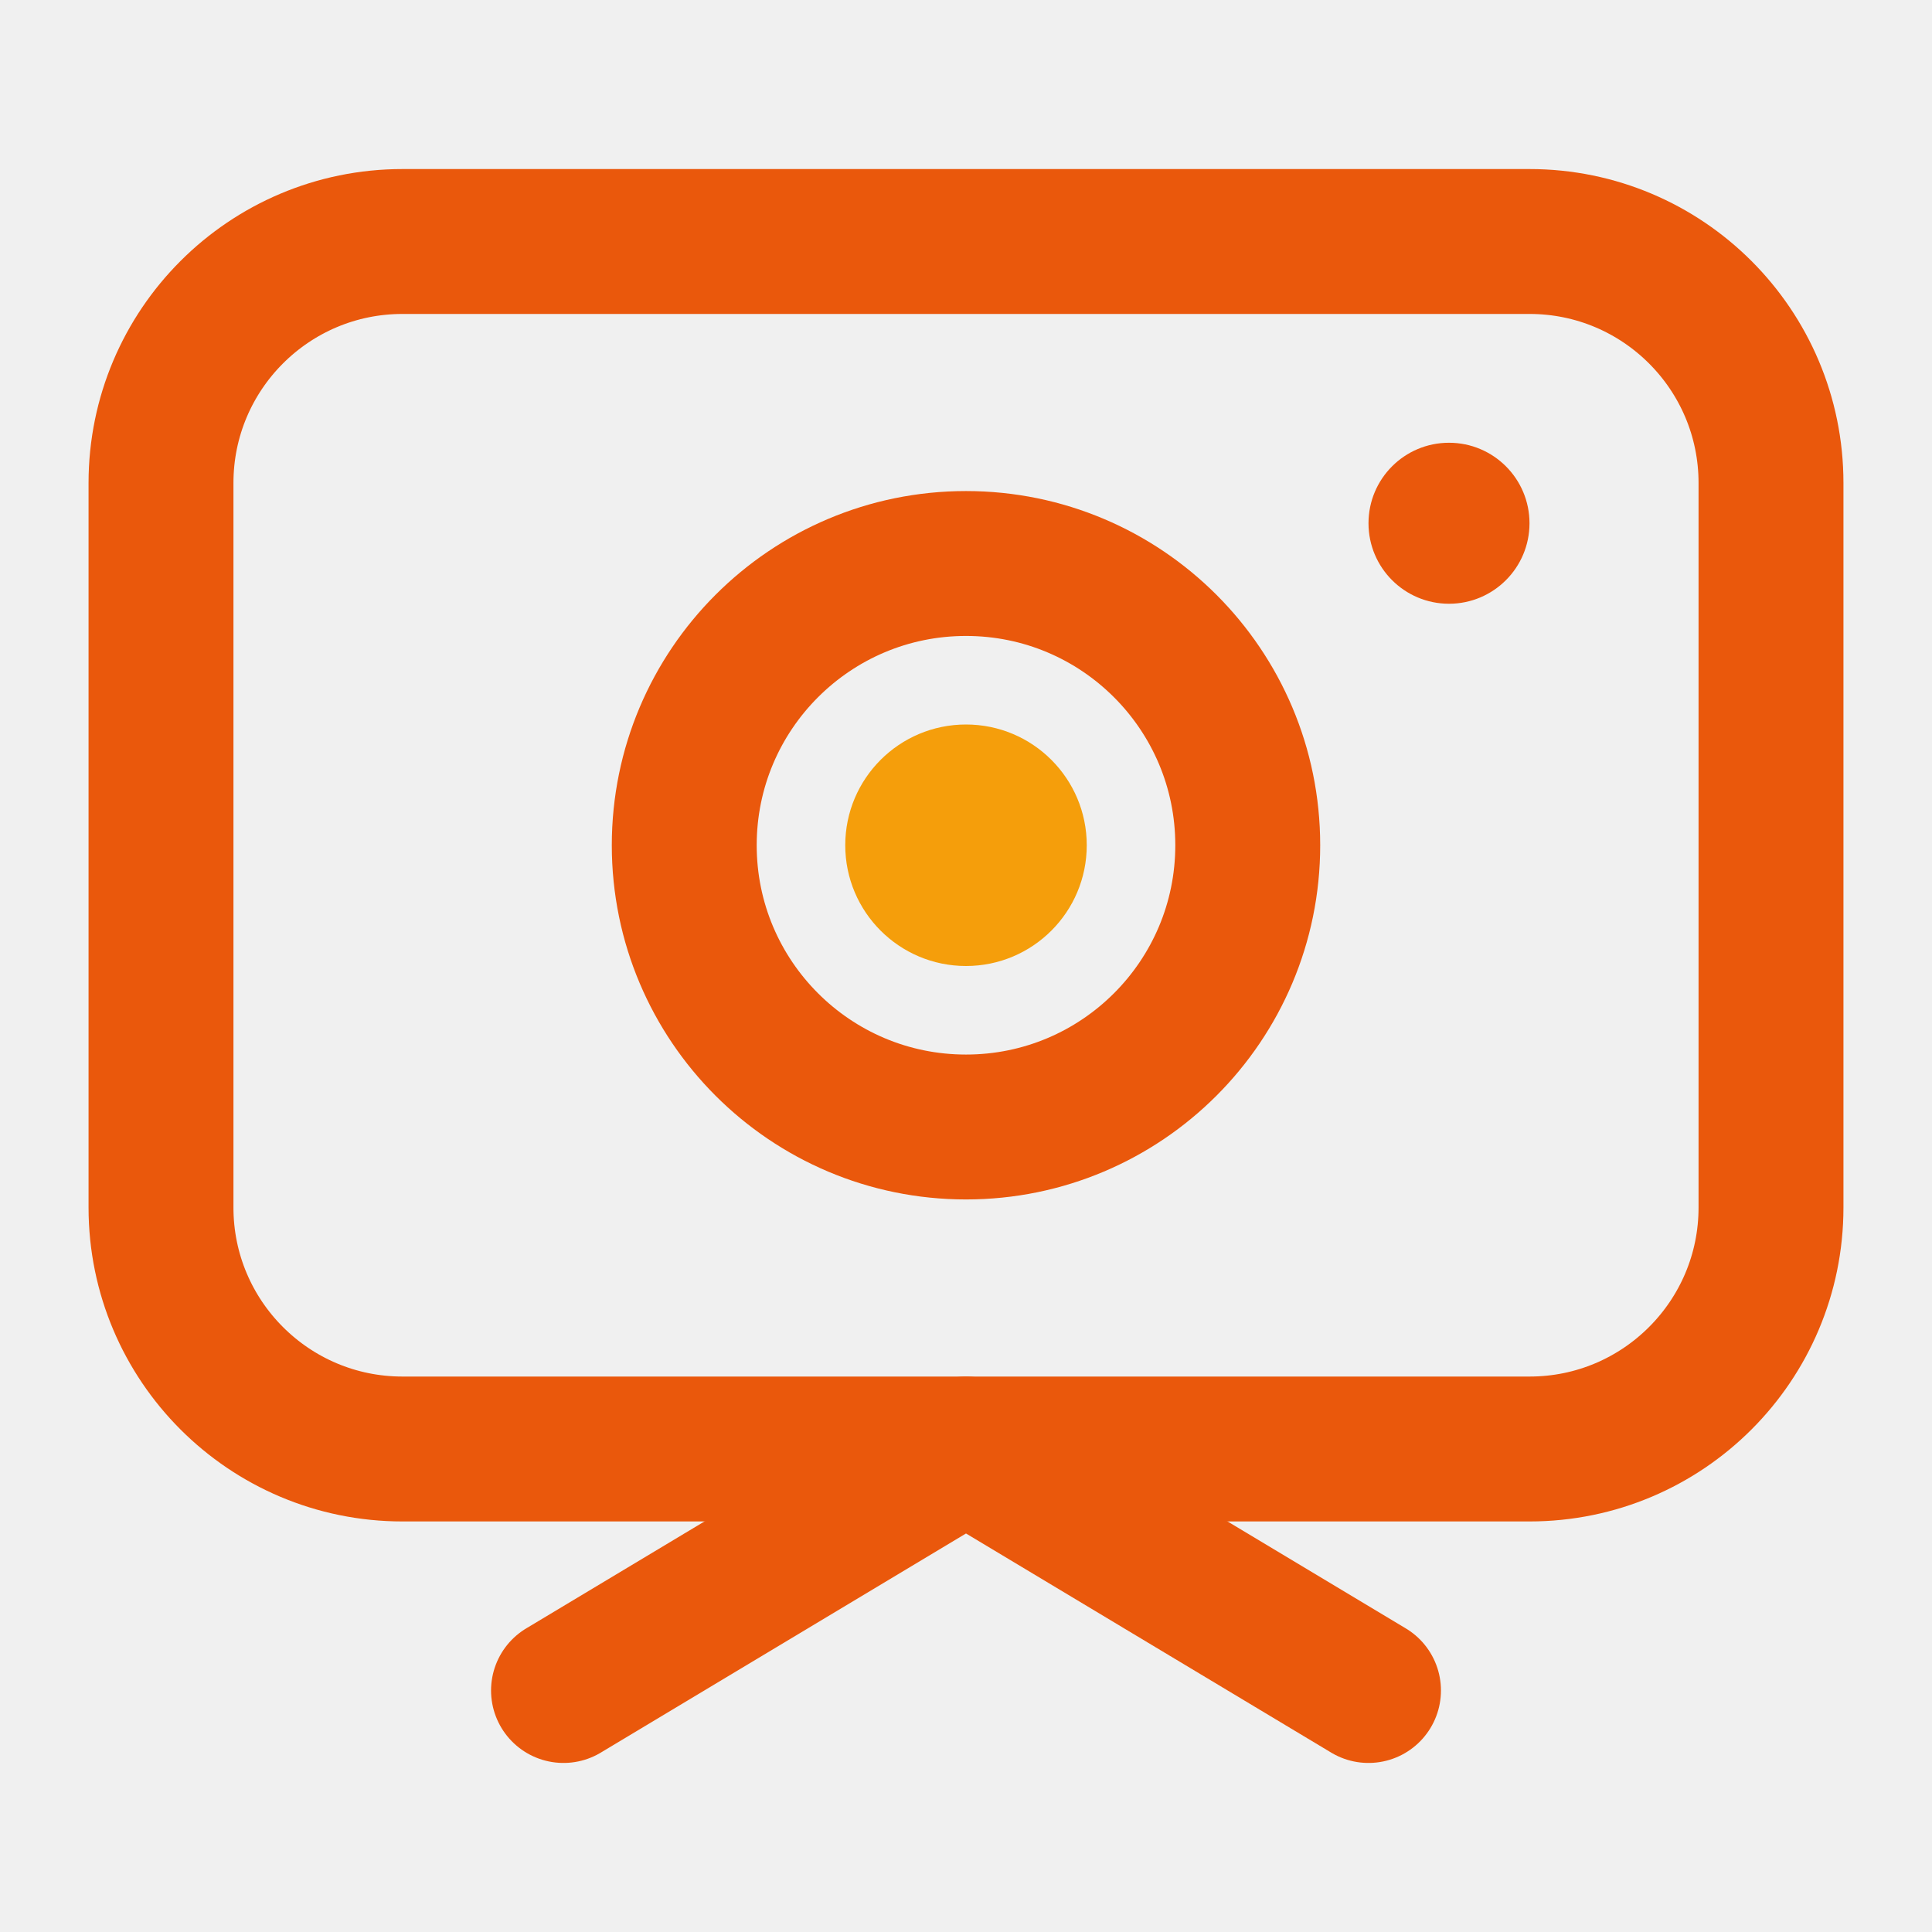
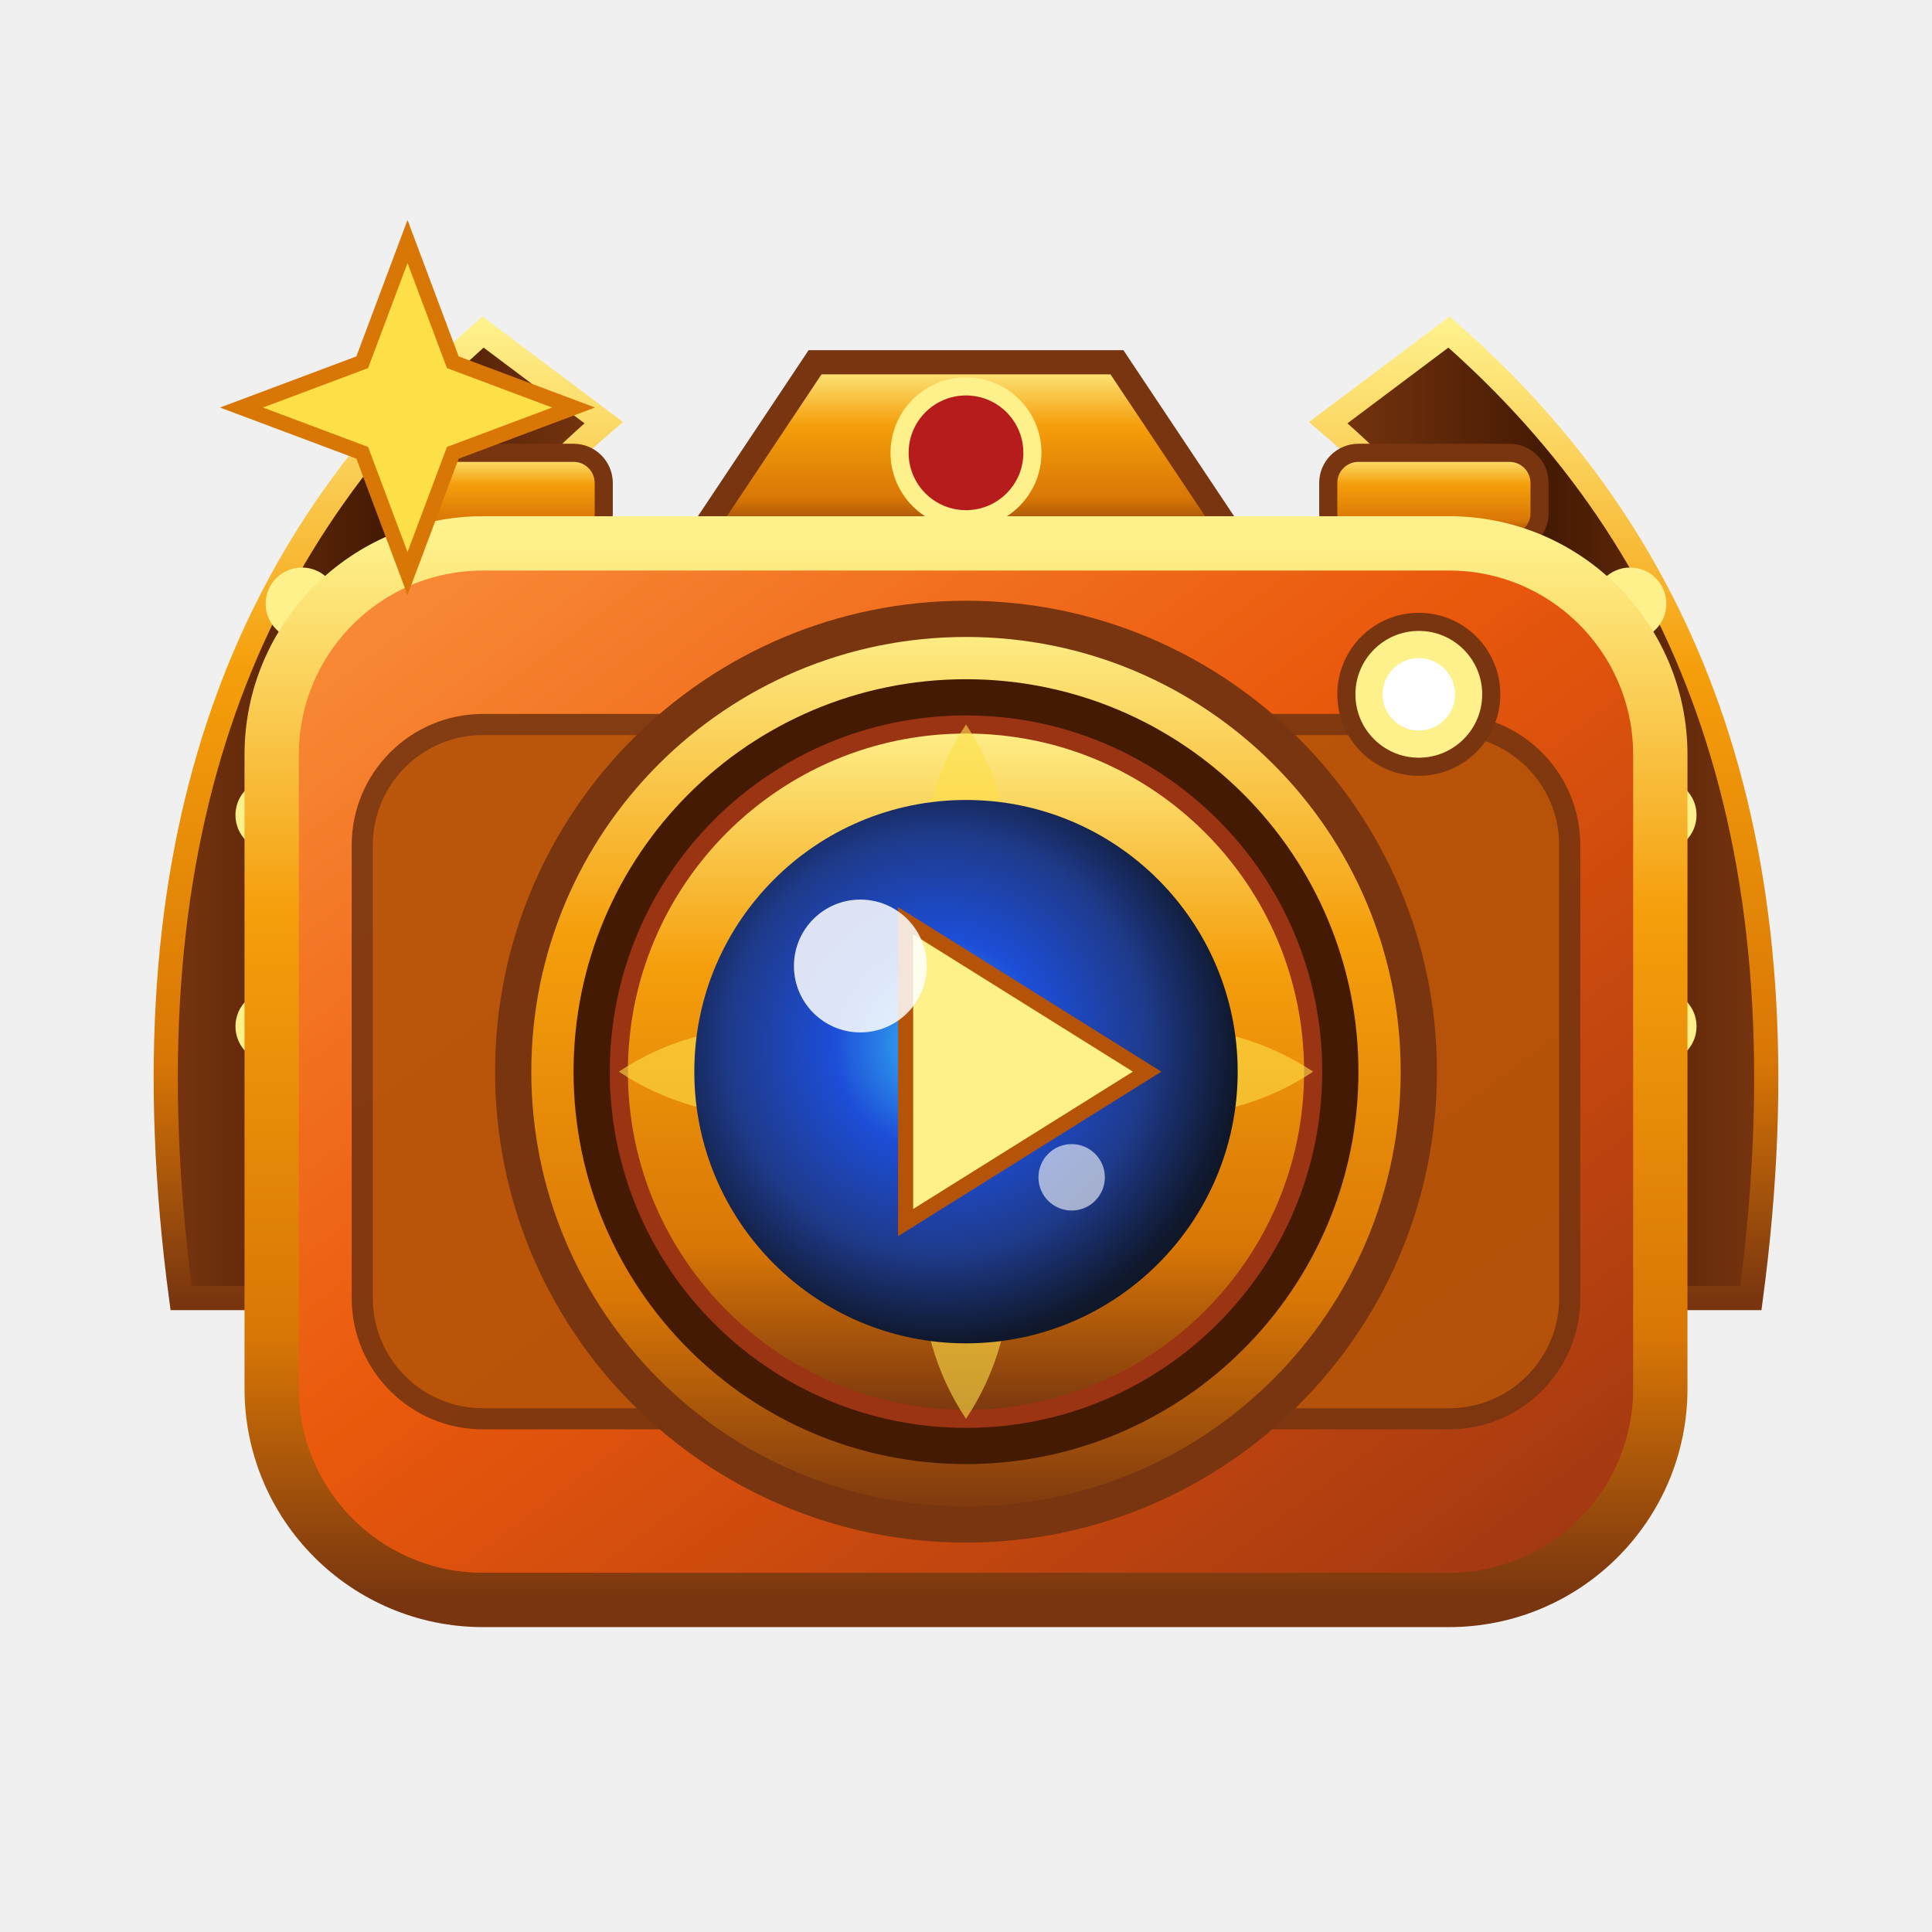
- <svg xmlns="http://www.w3.org/2000/svg" viewBox="0 0 24 24" width="24" height="24" fill="none" stroke="#ea580c" stroke-width="1.8" stroke-linecap="round" stroke-linejoin="round" role="img" aria-label="Media">
-   <rect x="2" y="3" width="20" height="15" rx="3" ry="3" />
-   <circle cx="12" cy="10.5" r="3.5" />
-   <circle cx="12" cy="10.5" r="1.5" fill="#f59e0b" stroke="none" />
-   <circle cx="18" cy="6.5" r="1" fill="#ea580c" stroke="none" />
-   <path d="M7 21L12 18L17 21" />
+ <svg xmlns="http://www.w3.org/2000/svg" viewBox="0 0 64 64" width="64" height="64" role="img" aria-label="Media Photos Videos &amp; Gallery">
+   <defs>
+     <radialGradient id="med_lens" cx="45%" cy="45%" r="55%">
+       <stop offset="0%" stop-color="#38BDF8" />
+       <stop offset="35%" stop-color="#1D4ED8" />
+       <stop offset="70%" stop-color="#1E3A8A" />
+       <stop offset="100%" stop-color="#0F172A" />
+     </radialGradient>
+     <linearGradient id="med_gold" x1="0%" y1="0%" x2="0%" y2="100%">
+       <stop offset="0%" stop-color="#FEF08A" />
+       <stop offset="35%" stop-color="#F59E0B" />
+       <stop offset="75%" stop-color="#D97706" />
+       <stop offset="100%" stop-color="#78350F" />
+     </linearGradient>
+     <linearGradient id="med_body" x1="0%" y1="0%" x2="100%" y2="100%">
+       <stop offset="0%" stop-color="#FB923C" />
+       <stop offset="45%" stop-color="#EA580C" />
+       <stop offset="100%" stop-color="#9A3412" />
+     </linearGradient>
+     <linearGradient id="med_film" x1="0%" y1="0%" x2="100%" y2="0%">
+       <stop offset="0%" stop-color="#78350F" />
+       <stop offset="50%" stop-color="#451A03" />
+       <stop offset="100%" stop-color="#78350F" />
+     </linearGradient>
+   </defs>
+   <path d="M 6 43 C 4 28 8 18 16 11 L 20 14 C 13 20 10 28 12 43 Z" fill="url(#med_film)" stroke="url(#med_gold)" stroke-width="0.8" />
+   <circle cx="10" cy="20" r="1.2" fill="#FEF08A" />
+   <circle cx="9" cy="27" r="1.2" fill="#FEF08A" />
+   <circle cx="9" cy="34" r="1.2" fill="#FEF08A" />
+   <path d="M 58 43 C 60 28 56 18 48 11 L 44 14 C 51 20 54 28 52 43 Z" fill="url(#med_film)" stroke="url(#med_gold)" stroke-width="0.8" />
+   <circle cx="54" cy="20" r="1.2" fill="#FEF08A" />
+   <circle cx="55" cy="27" r="1.2" fill="#FEF08A" />
+   <circle cx="55" cy="34" r="1.2" fill="#FEF08A" />
+   <path d="M 23 18 L 27 12 L 37 12 L 41 18 Z" fill="url(#med_gold)" stroke="#78350F" stroke-width="0.8" />
+   <circle cx="32" cy="15" r="2.2" fill="#B71C1C" stroke="#FEF08A" stroke-width="0.6" />
+   <rect x="14" y="15" width="6" height="3" rx="1" fill="url(#med_gold)" stroke="#78350F" stroke-width="0.6" />
+   <rect x="44" y="15" width="7" height="3" rx="1" fill="url(#med_gold)" stroke="#78350F" stroke-width="0.6" />
+   <rect x="9" y="18" width="46" height="35" rx="7" fill="url(#med_body)" stroke="url(#med_gold)" stroke-width="1.8" />
+   <rect x="12" y="24" width="40" height="23" rx="4" fill="#B45309" stroke="#78350F" stroke-width="0.7" opacity="0.9" />
+   <circle cx="32" cy="35.5" r="15" fill="url(#med_gold)" stroke="#78350F" stroke-width="1.2" />
+   <circle cx="32" cy="35.5" r="13" fill="#451A03" />
+   <circle cx="32" cy="35.5" r="11.5" fill="url(#med_gold)" stroke="#9A3412" stroke-width="0.6" />
+   <path d="M 32 24 C 34 27 34 31 32 35.5 C 30 31 30 27 32 24 Z" fill="#FDE047" opacity="0.6" />
+   <path d="M 32 47 C 34 44 34 40 32 35.5 C 30 40 30 44 32 47 Z" fill="#FDE047" opacity="0.6" />
+   <path d="M 20.5 35.5 C 23.5 37.5 27.5 37.5 32 35.5 C 27.5 33.5 23.5 33.5 20.5 35.5 Z" fill="#FDE047" opacity="0.6" />
+   <path d="M 43.5 35.5 C 40.5 37.5 36.5 37.5 32 35.5 C 36.5 33.5 40.5 33.5 43.5 35.5 Z" fill="#FDE047" opacity="0.6" />
+   <circle cx="32" cy="35.5" r="9" fill="url(#med_lens)" />
+   <polygon points="30,30.5 38,35.5 30,40.5" fill="#FEF08A" stroke="#B45309" stroke-width="0.5" />
+   <circle cx="28.5" cy="32" r="2.2" fill="#FFFFFF" opacity="0.85" />
+   <circle cx="35.5" cy="39" r="1.1" fill="#FFFFFF" opacity="0.6" />
+   <circle cx="47" cy="23" r="2.4" fill="#FEF08A" stroke="#78350F" stroke-width="0.6" />
+   <circle cx="47" cy="23" r="1.2" fill="#FFFFFF" />
+   <polygon points="12,12 13.5,8 15,12 19,13.5 15,15 13.5,19 12,15 8,13.5" fill="#FDE047" stroke="#D97706" stroke-width="0.5" />
</svg>
